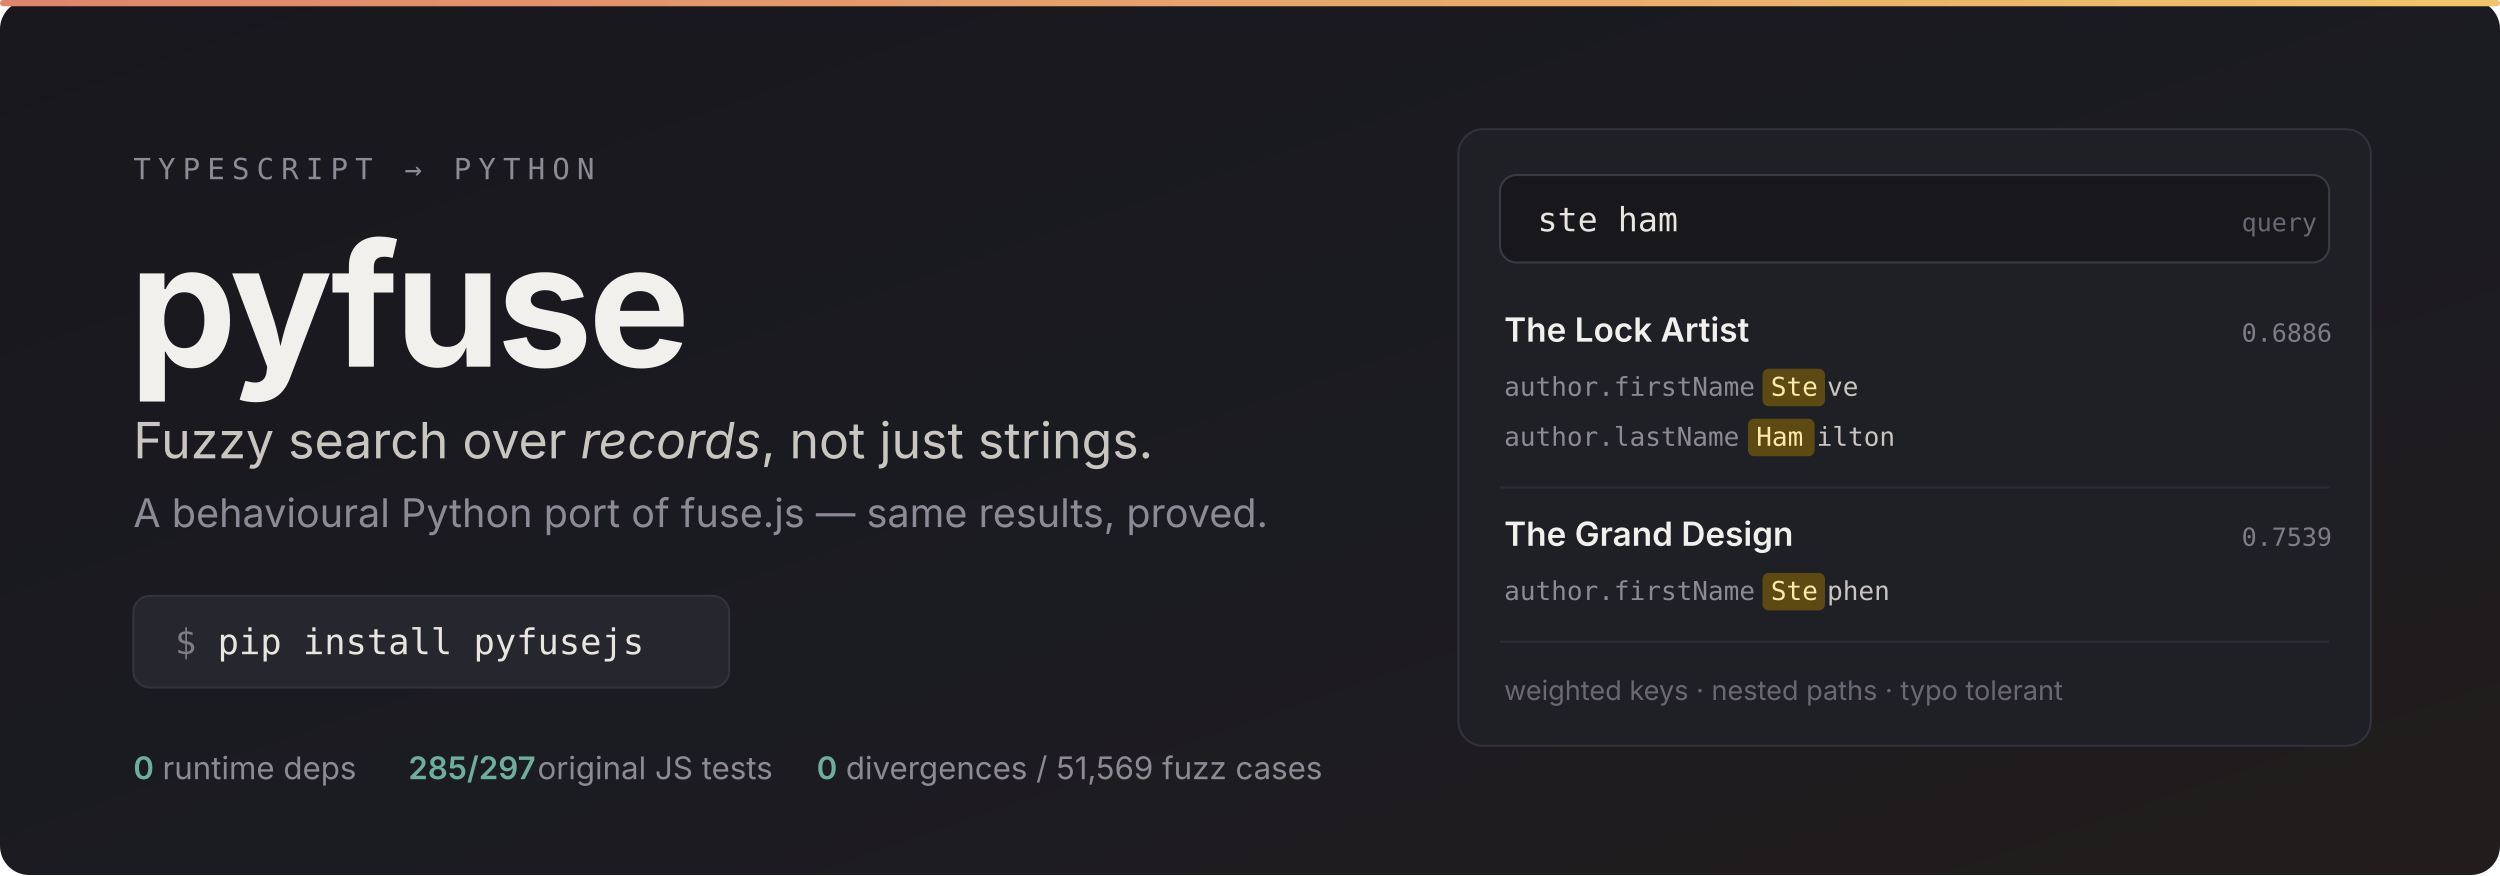
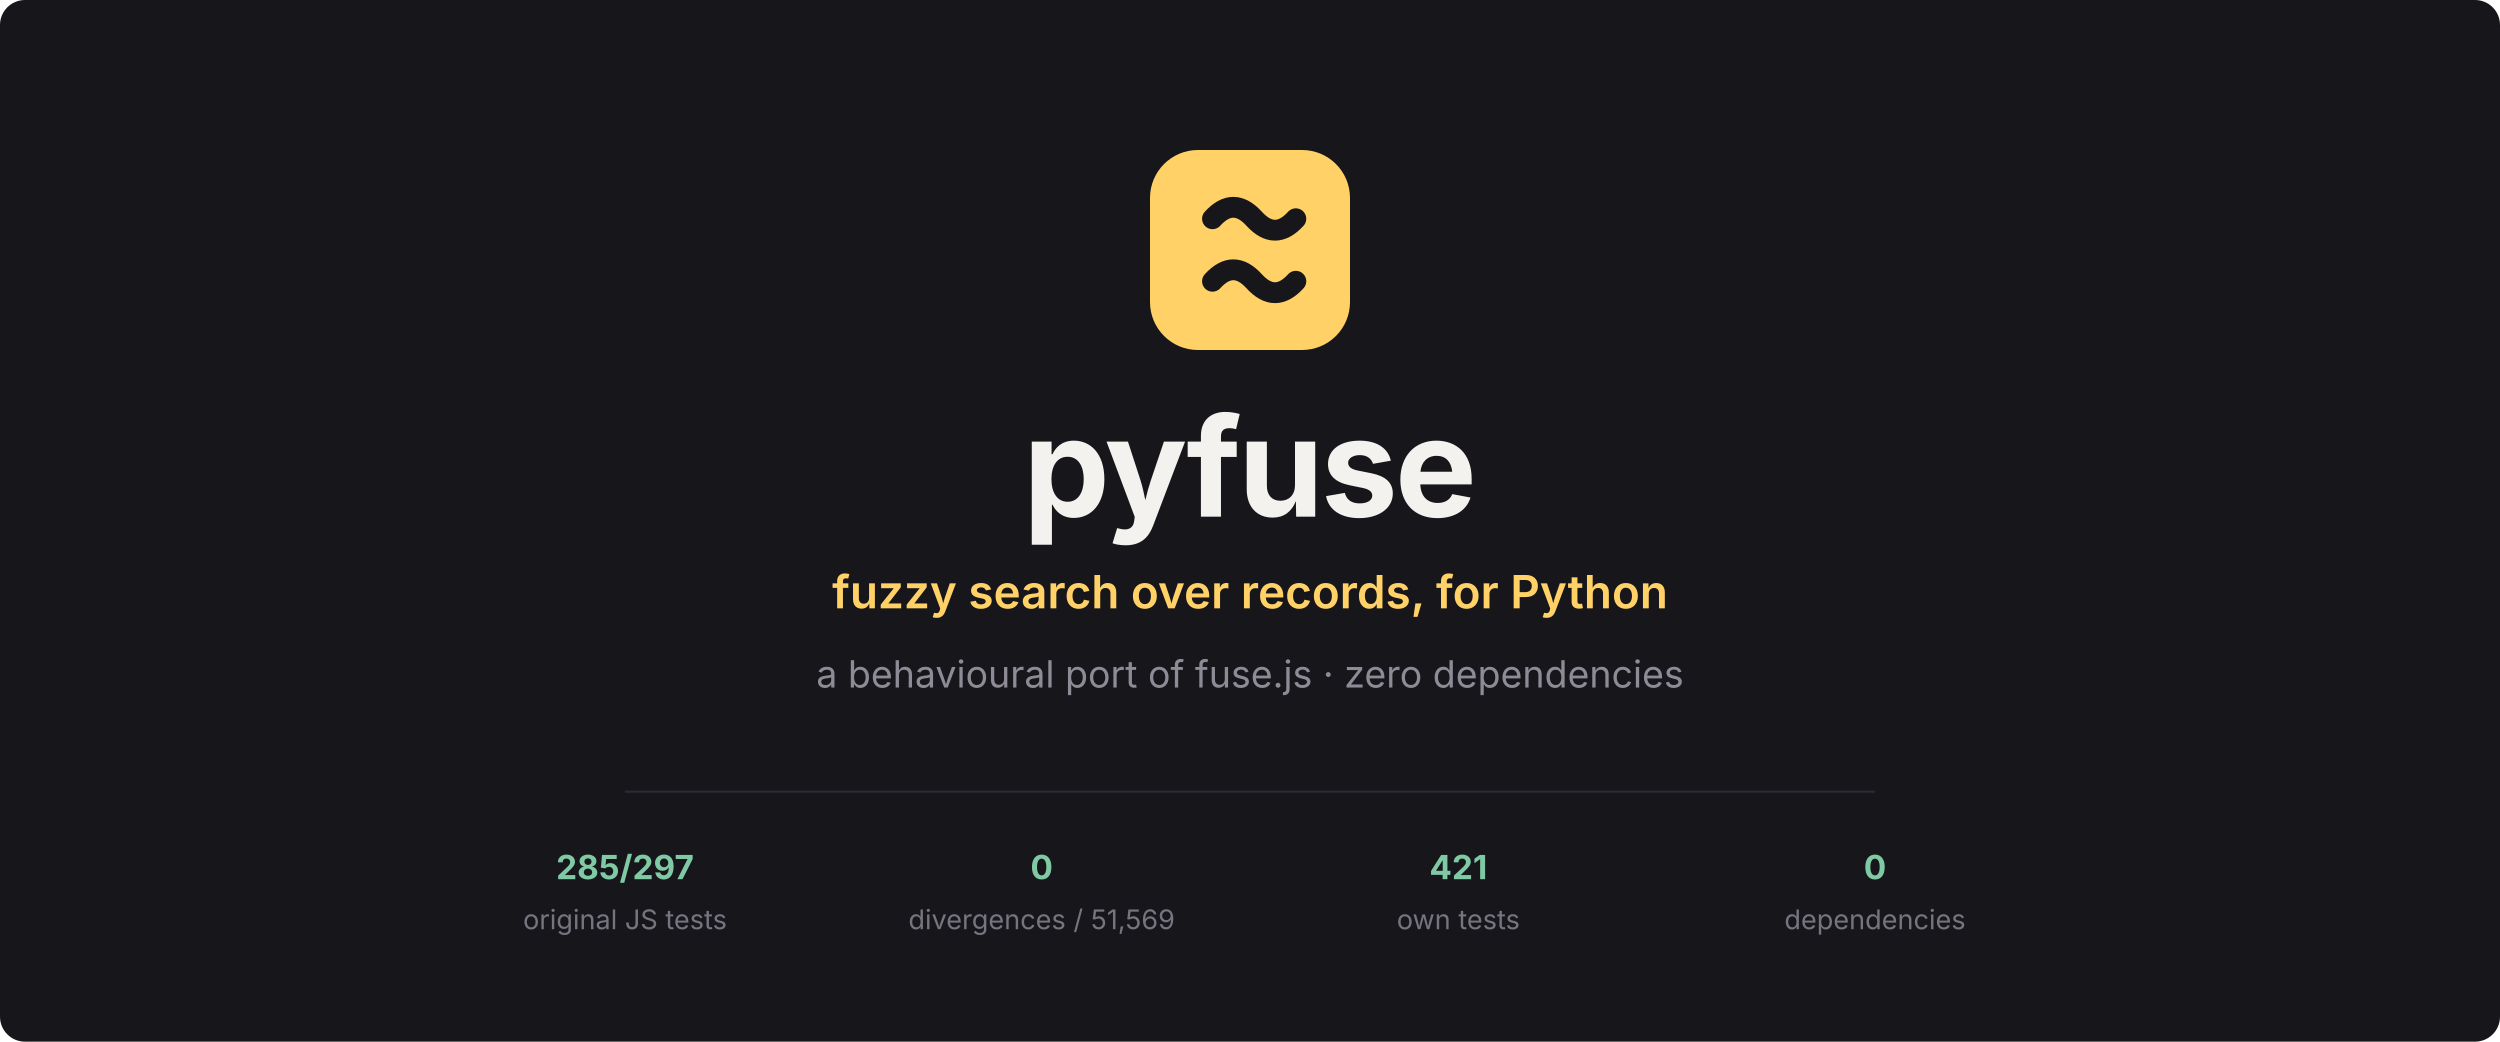
- <svg xmlns="http://www.w3.org/2000/svg" width="1200" height="420" viewBox="0 0 1200 420" role="img" aria-label="pyfuse — fuzzy search over records, a Python port of fuse.js">
-   <defs>
-     <linearGradient id="bg" x1="0" y1="0" x2="1" y2="1">
-       <stop offset="0%" stop-color="#17171c" />
-       <stop offset="55%" stop-color="#1b1b22" />
-       <stop offset="100%" stop-color="#221d1c" />
-     </linearGradient>
-     <linearGradient id="spark" x1="0" y1="0" x2="1" y2="0">
-       <stop offset="0%" stop-color="#e0836b" />
-       <stop offset="100%" stop-color="#f0c46b" />
-     </linearGradient>
-     <style>
-       .sans { font-family: "Segoe UI", Inter, Helvetica, Arial, sans-serif; }
-       .mono { font-family: ui-monospace, "SF Mono", Menlo, Consolas, monospace; }
-     </style>
-   </defs>
-   <rect width="1200" height="420" rx="14" fill="url(#bg)" />
-   <rect x="0" y="0" width="1200" height="3" rx="1.5" fill="url(#spark)" />
-   <text class="mono" x="64" y="86" font-size="14" letter-spacing="3.4" fill="#8d8a96">
-     TYPESCRIPT  →  PYTHON
+ <svg xmlns="http://www.w3.org/2000/svg" width="1200" height="500" viewBox="0 0 1200 500" role="img" aria-label="pyfuse — fuzzy search over records for Python">
+   <style>
+     .sans { font-family: "Segoe UI", Inter, -apple-system, Helvetica, Arial, sans-serif; }
+     .mono { font-family: ui-monospace, "SF Mono", Menlo, Consolas, monospace; }
+   </style>
+   <rect width="1200" height="500" rx="12" fill="#16161b" />
+   <rect x="552" y="72" width="96" height="96" rx="23" fill="#ffd166" />
+   <g stroke="#16161b" stroke-width="10" stroke-linecap="round" fill="none">
+     <path d="M582 105 q10 -11 20 0 t20 0" />
+     <path d="M582 135 q10 -11 20 0 t20 0" />
+   </g>
+   <text class="sans" x="600" y="248" font-size="66" font-weight="700" fill="#f4f2ee" text-anchor="middle" letter-spacing="-1.4">pyfuse</text>
+   <text class="sans" x="600" y="292" font-size="22" font-weight="600" fill="#ffd166" text-anchor="middle">fuzzy search over records, for Python</text>
+   <text class="sans" x="600" y="330" font-size="18" fill="#8e8b96" text-anchor="middle">
+     a behavioural port of fuse.js · zero dependencies
  </text>
-   <text class="sans" x="62" y="176" font-size="82" font-weight="700" fill="#f2f0ec" letter-spacing="-2">
-     pyfuse
-   </text>
-   <text class="sans" x="64" y="220" font-size="24" fill="#c9c5bf">
-     Fuzzy search over <tspan font-style="italic">records</tspan>, not just strings.
-   </text>
-   <text class="sans" x="64" y="253" font-size="19" fill="#8d8a96">
-     A behavioural Python port of fuse.js — same results, proved.
-   </text>
-   <rect x="64" y="286" width="286" height="44" rx="8" fill="#26262e" stroke="#33333d" />
-   <text class="mono" x="84" y="314" font-size="17" fill="#e8e5df">
-     <tspan fill="#7f7c88">$</tspan> pip install pyfusejs
-   </text>
-   <g class="sans">
-     <text x="64" y="374" font-size="15" fill="#6fae9a" font-weight="600">0</text>
-     <text x="78" y="374" font-size="15" fill="#8d8a96">runtime deps</text>
-     <text x="196" y="374" font-size="15" fill="#6fae9a" font-weight="600">285/297</text>
-     <text x="258" y="374" font-size="15" fill="#8d8a96">original JS tests</text>
-     <text x="392" y="374" font-size="15" fill="#6fae9a" font-weight="600">0</text>
-     <text x="406" y="374" font-size="15" fill="#8d8a96">divergences / 51,569 fuzz cases</text>
-   </g>
-   <g transform="translate(700, 62)">
-     <rect x="0" y="0" width="438" height="296" rx="12" fill="#1f1f26" stroke="#32323c" />
-     <rect x="20" y="22" width="398" height="42" rx="8" fill="#17171c" stroke="#3a3a45" />
-     <text class="mono" x="38" y="49" font-size="16" fill="#e8e5df">ste ham</text>
-     <text class="mono" x="376" y="49" font-size="12" fill="#6b6873">query</text>
-     <text class="sans" x="22" y="102" font-size="16" font-weight="600" fill="#f2f0ec">The Lock Artist</text>
-     <text class="mono" x="376" y="102" font-size="12" fill="#7f7c88">0.6886</text>
-     <text class="mono" x="22" y="128" font-size="12.5" fill="#8d8a96">author.firstName</text>
-     <rect x="146" y="115" width="30" height="18" rx="3" fill="#5c4a12" />
-     <text class="mono" x="150" y="128" font-size="12.5" fill="#ffe9a8">Ste</text>
-     <text class="mono" x="177" y="128" font-size="12.5" fill="#c9c5bf">ve</text>
-     <text class="mono" x="22" y="152" font-size="12.5" fill="#8d8a96">author.lastName</text>
-     <rect x="139" y="139" width="32" height="18" rx="3" fill="#5c4a12" />
-     <text class="mono" x="143" y="152" font-size="12.5" fill="#ffe9a8">Ham</text>
-     <text class="mono" x="172" y="152" font-size="12.5" fill="#c9c5bf">ilton</text>
-     <line x1="20" y1="172" x2="418" y2="172" stroke="#2c2c35" />
-     <text class="sans" x="22" y="200" font-size="16" font-weight="600" fill="#f2f0ec">The Grand Design</text>
-     <text class="mono" x="376" y="200" font-size="12" fill="#7f7c88">0.7539</text>
-     <text class="mono" x="22" y="226" font-size="12.5" fill="#8d8a96">author.firstName</text>
-     <rect x="146" y="213" width="30" height="18" rx="3" fill="#5c4a12" />
-     <text class="mono" x="150" y="226" font-size="12.5" fill="#ffe9a8">Ste</text>
-     <text class="mono" x="177" y="226" font-size="12.5" fill="#c9c5bf">phen</text>
-     <line x1="20" y1="246" x2="418" y2="246" stroke="#2c2c35" />
-     <text class="sans" x="22" y="274" font-size="13" fill="#6b6873">
-       weighted keys · nested paths · typo tolerant
-     </text>
+   <line x1="300" y1="380" x2="900" y2="380" stroke="#2b2b33" />
+   <g class="sans" text-anchor="middle" font-size="16">
+     <text x="300" y="422" fill="#7fc9a5" font-weight="700">285/297</text>
+     <text x="300" y="446" fill="#77747f" font-size="13">original JS tests</text>
+     <text x="500" y="422" fill="#7fc9a5" font-weight="700">0</text>
+     <text x="500" y="446" fill="#77747f" font-size="13">divergences / 51,569</text>
+     <text x="700" y="422" fill="#7fc9a5" font-weight="700">421</text>
+     <text x="700" y="446" fill="#77747f" font-size="13">own tests</text>
+     <text x="900" y="422" fill="#7fc9a5" font-weight="700">0</text>
+     <text x="900" y="446" fill="#77747f" font-size="13">dependencies</text>
  </g>
</svg>
